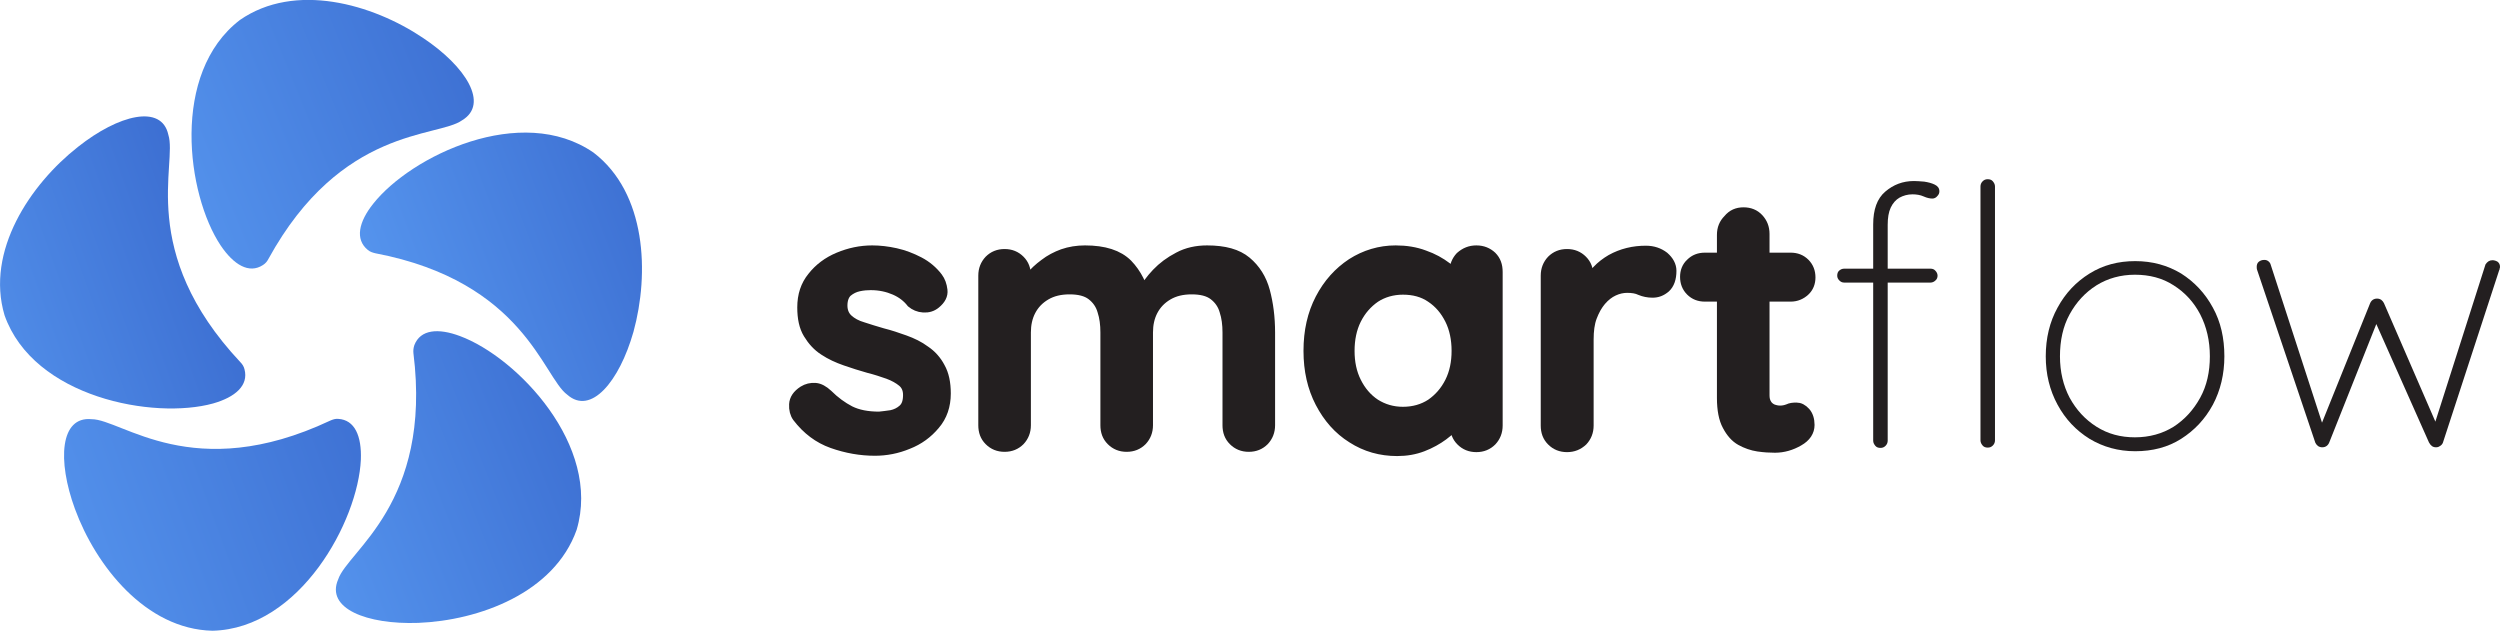
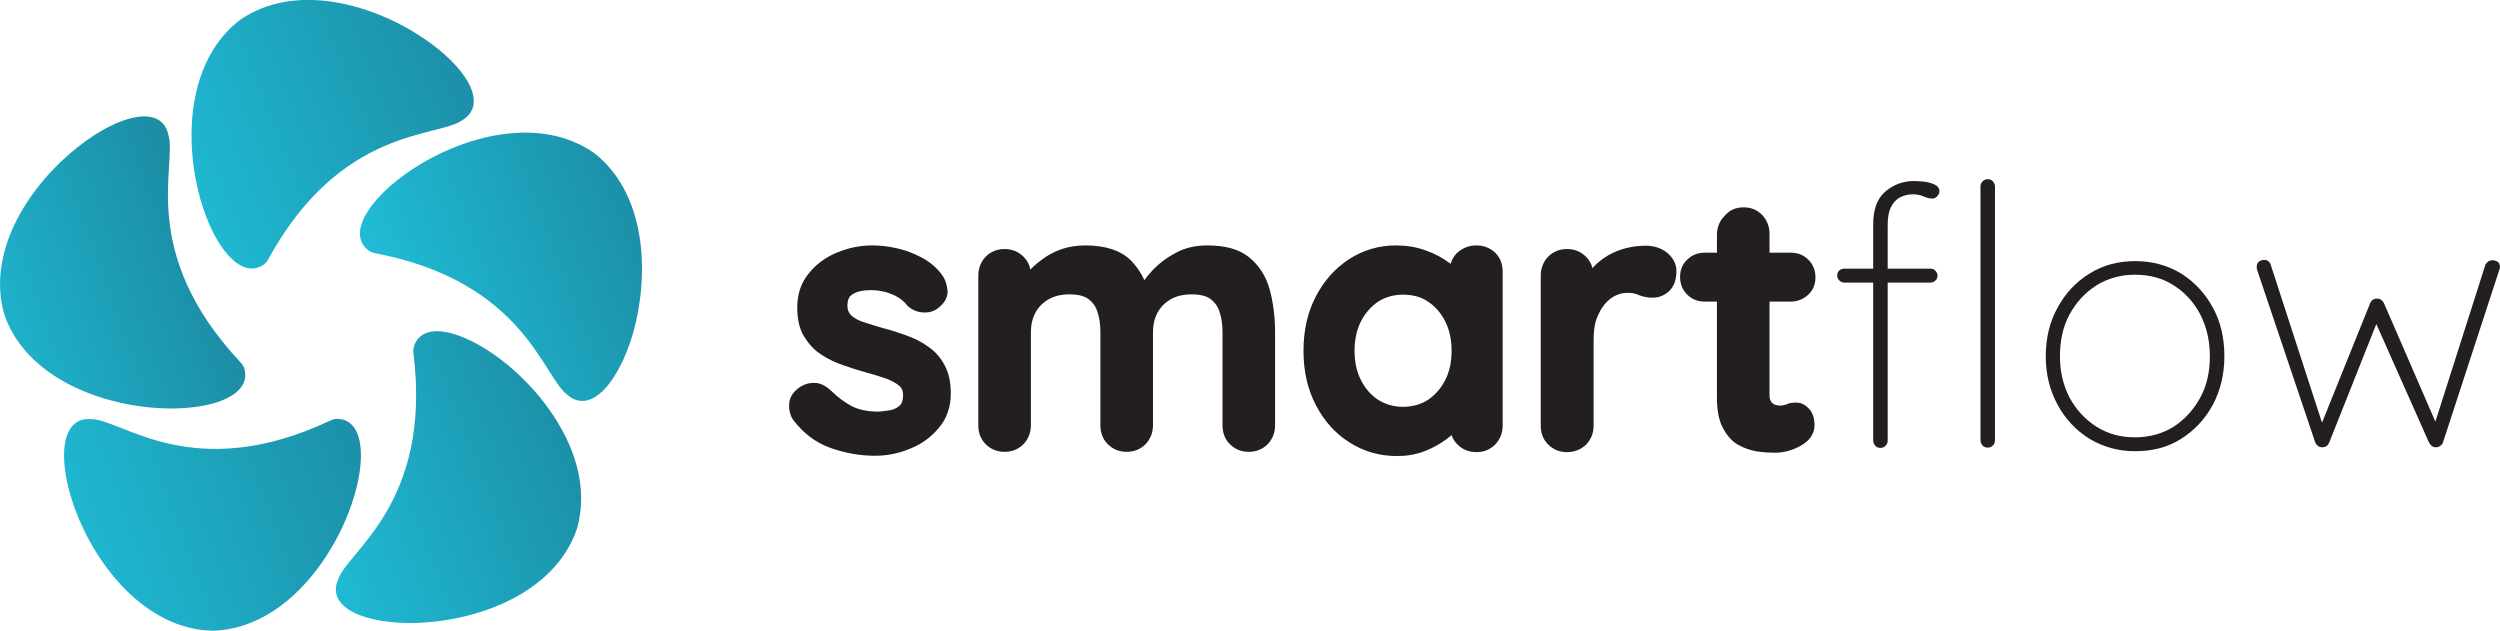
<svg xmlns="http://www.w3.org/2000/svg" version="1.1" id="Layer_1" x="0px" y="0px" viewBox="0 0 827.2 208.6" style="enable-background:new 0 0 827.2 208.6;" xml:space="preserve">
  <style type="text/css">
	.st0{fill:#231F20;stroke:#231F20;stroke-width:3;stroke-miterlimit:10;}
	.st1{fill:#231F20;}
	.st2{fill:url(#SVGID_1_);}
- 	.st3{fill:url(#SVGID_00000096775572869027593520000015312959694115253418_);}
- 	.st4{fill:url(#SVGID_00000161617262134806103640000011707226227119032482_);}
- 	.st5{fill:url(#SVGID_00000061438600376434731010000010862493314151443337_);}
- 	.st6{fill:url(#SVGID_00000062911100149210735400000011998588791197855158_);}
+ 	.st3{fill:url(#SVGID_00000071529295287465380630000002840089482073255346_);}
+ 	.st4{fill:url(#SVGID_00000132080506946250063270000004278447007953500340_);}
+ 	.st5{fill:url(#SVGID_00000044158525937915800750000006823130511067689888_);}
+ 	.st6{fill:url(#SVGID_00000070822031399506006050000018389004721209549216_);}
</style>
  <g>
    <path class="st0" d="M263.7,138.1c-0.8-1.1-1.2-2.6-1.1-4.3c0.1-1.8,1.1-3.3,3.1-4.6c1.3-0.8,2.6-1.1,4.1-1   c1.4,0.1,2.8,0.9,4.2,2.2c2.3,2.3,4.8,4.1,7.3,5.4c2.6,1.3,5.8,1.9,9.6,1.9c1.2-0.1,2.5-0.3,4-0.5c1.4-0.3,2.7-0.9,3.8-1.9   c1.1-1,1.6-2.5,1.6-4.6c0-1.8-0.6-3.2-1.8-4.2c-1.2-1-2.8-1.9-4.7-2.6c-2-0.7-4.1-1.4-6.5-2c-2.5-0.7-5-1.5-7.6-2.4   c-2.6-0.9-5-2-7.1-3.4c-2.2-1.4-3.9-3.3-5.3-5.6c-1.4-2.3-2-5.2-2-8.8c0-4,1.1-7.4,3.4-10.2c2.2-2.8,5.1-5,8.7-6.5   c3.6-1.5,7.3-2.3,11.2-2.3c2.5,0,5.1,0.3,7.8,0.9c2.7,0.6,5.3,1.6,7.8,2.9c2.5,1.3,4.6,3.1,6.2,5.2c0.9,1.2,1.4,2.6,1.6,4.3   c0.2,1.7-0.6,3.2-2.3,4.6c-1.2,1-2.6,1.4-4.2,1.3c-1.6-0.1-2.9-0.7-4-1.6c-1.4-1.8-3.2-3.2-5.5-4.2c-2.3-1-4.9-1.6-7.9-1.6   c-1.2,0-2.5,0.1-3.9,0.4c-1.4,0.3-2.6,0.9-3.7,1.8c-1,0.9-1.6,2.4-1.6,4.4c0,1.8,0.6,3.3,1.8,4.4s2.8,2,4.9,2.6   c2,0.7,4.2,1.3,6.5,2c2.4,0.6,4.8,1.4,7.3,2.3c2.5,0.9,4.8,2,6.8,3.5c2.1,1.4,3.8,3.3,5,5.6c1.3,2.3,1.9,5.2,1.9,8.7   c0,4.1-1.2,7.6-3.6,10.4c-2.4,2.9-5.4,5.1-9,6.5c-3.6,1.5-7.3,2.2-11,2.2c-4.7,0-9.4-0.8-14.2-2.5   C270.8,145.2,266.9,142.3,263.7,138.1z" />
    <path class="st0" d="M359,82.7c6.4,0,11.1,1.5,14.2,4.6c3,3.1,5,7.1,6,11.9l-2-1.1l1-1.9c1-1.8,2.4-3.8,4.4-5.9   c2-2.1,4.4-3.9,7.3-5.4c2.8-1.5,6-2.2,9.5-2.2c5.8,0,10.1,1.2,13.1,3.7c3,2.5,5.1,5.8,6.2,9.9c1.1,4.1,1.7,8.7,1.7,13.7v30.7   c0,2.1-0.7,3.8-2,5.2c-1.4,1.4-3.1,2.1-5.2,2.1c-2.1,0-3.8-0.7-5.2-2.1c-1.4-1.4-2-3.1-2-5.2v-30.7c0-2.6-0.3-5-1-7.1   c-0.6-2.1-1.8-3.8-3.5-5.1c-1.7-1.3-4.1-1.9-7.2-1.9c-3,0-5.6,0.6-7.8,1.9c-2.2,1.3-3.8,3-4.9,5.1c-1.1,2.1-1.6,4.5-1.6,7.1v30.7   c0,2.1-0.7,3.8-2,5.2c-1.4,1.4-3.1,2.1-5.2,2.1c-2.1,0-3.8-0.7-5.2-2.1c-1.4-1.4-2-3.1-2-5.2v-30.7c0-2.6-0.3-5-1-7.1   c-0.6-2.1-1.8-3.8-3.5-5.1c-1.7-1.3-4.1-1.9-7.2-1.9c-3,0-5.6,0.6-7.8,1.9c-2.2,1.3-3.8,3-4.9,5.1c-1.1,2.1-1.6,4.5-1.6,7.1v30.7   c0,2.1-0.7,3.8-2,5.2c-1.4,1.4-3.1,2.1-5.2,2.1c-2.1,0-3.8-0.7-5.2-2.1c-1.4-1.4-2-3.1-2-5.2V91.2c0-2.1,0.7-3.8,2-5.2   c1.4-1.4,3.1-2.1,5.2-2.1c2.1,0,3.8,0.7,5.2,2.1c1.4,1.4,2,3.1,2,5.2v5.2l-1.8-0.4c0.7-1.4,1.7-2.8,3-4.4c1.3-1.6,2.8-3,4.7-4.4   c1.8-1.4,3.9-2.5,6.1-3.3C353.9,83.1,356.4,82.7,359,82.7z" />
    <path class="st0" d="M488.5,82.7c2.1,0,3.8,0.7,5.2,2c1.4,1.4,2,3.1,2,5.3v50.8c0,2.1-0.7,3.8-2,5.2c-1.4,1.4-3.1,2.1-5.2,2.1   c-2.1,0-3.8-0.7-5.2-2.1c-1.4-1.4-2-3.1-2-5.2v-5.9l2.6,1.1c0,1-0.6,2.3-1.7,3.8c-1.1,1.5-2.6,2.9-4.6,4.4   c-1.9,1.4-4.2,2.7-6.8,3.7c-2.6,1-5.4,1.5-8.5,1.5c-5.5,0-10.5-1.4-15-4.3c-4.5-2.8-8-6.8-10.6-11.8c-2.6-5-3.9-10.7-3.9-17.2   c0-6.6,1.3-12.3,3.9-17.3c2.6-5,6.1-8.9,10.5-11.8c4.4-2.8,9.3-4.3,14.6-4.3c3.4,0,6.6,0.5,9.5,1.6c2.9,1,5.4,2.4,7.5,4   c2.1,1.6,3.8,3.2,4.9,4.9c1.2,1.6,1.7,3,1.7,4.1l-4.3,1.6V90c0-2.1,0.7-3.8,2-5.2C484.7,83.4,486.4,82.7,488.5,82.7z M464.2,136.1   c3.5,0,6.6-0.9,9.2-2.6c2.6-1.8,4.7-4.2,6.2-7.2c1.5-3,2.2-6.4,2.2-10.2c0-3.8-0.7-7.3-2.2-10.3c-1.5-3-3.5-5.4-6.2-7.2   c-2.6-1.8-5.7-2.6-9.2-2.6c-3.4,0-6.5,0.9-9.1,2.6c-2.6,1.8-4.7,4.2-6.2,7.2c-1.5,3-2.2,6.5-2.2,10.3c0,3.8,0.7,7.2,2.2,10.2   c1.5,3,3.5,5.4,6.2,7.2C457.8,135.2,460.8,136.1,464.2,136.1z" />
    <path class="st0" d="M518.5,148.1c-2.1,0-3.8-0.7-5.2-2.1c-1.4-1.4-2-3.1-2-5.2V91.2c0-2.1,0.7-3.8,2-5.2c1.4-1.4,3.1-2.1,5.2-2.1   c2.1,0,3.8,0.7,5.2,2.1c1.4,1.4,2,3.1,2,5.2v11.3l-0.8-8c0.9-1.9,2-3.6,3.4-5.1c1.4-1.5,3-2.7,4.7-3.7c1.8-1,3.6-1.7,5.6-2.2   c2-0.5,4-0.7,6-0.7c2.4,0,4.4,0.7,6.1,2c1.6,1.4,2.5,3,2.5,4.8c0,2.6-0.7,4.5-2,5.7c-1.4,1.2-2.8,1.7-4.4,1.7   c-1.5,0-2.9-0.3-4.1-0.8c-1.2-0.6-2.7-0.8-4.3-0.8c-1.4,0-2.9,0.3-4.4,1c-1.5,0.7-2.8,1.7-4.1,3.2c-1.2,1.4-2.2,3.2-3,5.3   c-0.8,2.1-1.1,4.6-1.1,7.5v28.4c0,2.1-0.7,3.8-2,5.2C522.3,147.4,520.6,148.1,518.5,148.1z" />
    <path class="st0" d="M564.1,85.1h28.4c1.9,0,3.5,0.6,4.8,1.9c1.3,1.3,1.9,2.9,1.9,4.8c0,1.8-0.6,3.4-1.9,4.6   c-1.3,1.2-2.9,1.9-4.8,1.9h-28.4c-1.9,0-3.5-0.6-4.8-1.9c-1.3-1.3-1.9-2.9-1.9-4.8c0-1.8,0.6-3.4,1.9-4.6   C560.6,85.7,562.2,85.1,564.1,85.1z M576.9,70.1c2.1,0,3.8,0.7,5.1,2.1c1.3,1.4,2,3.1,2,5.2v53.4c0,1.1,0.2,2,0.7,2.8   c0.4,0.7,1,1.2,1.8,1.6c0.8,0.3,1.6,0.5,2.5,0.5c1,0,1.8-0.2,2.6-0.5c0.8-0.4,1.7-0.5,2.8-0.5c1.1,0,2.1,0.5,3.1,1.6   c0.9,1,1.4,2.5,1.4,4.3c0,2.2-1.2,4.1-3.7,5.5c-2.4,1.4-5.1,2.2-7.9,2.2c-1.7,0-3.5-0.1-5.6-0.4c-2-0.3-4-1-5.8-2s-3.3-2.7-4.5-5   c-1.2-2.2-1.8-5.3-1.8-9.2v-54c0-2.1,0.7-3.8,2.1-5.2C573.1,70.8,574.8,70.1,576.9,70.1z" />
    <path class="st1" d="M638.8,88.9c0.6,0,1.2,0.2,1.6,0.7c0.4,0.4,0.7,1,0.7,1.6c0,0.6-0.2,1.2-0.7,1.6c-0.4,0.4-1,0.7-1.6,0.7h-28.6   c-0.6,0-1.1-0.2-1.6-0.7c-0.5-0.5-0.7-1-0.7-1.6c0-0.7,0.2-1.3,0.7-1.7c0.5-0.4,1-0.6,1.6-0.6H638.8z M633.3,59.9   c1,0,2.1,0.1,3.4,0.2c1.3,0.2,2.5,0.5,3.5,1c1,0.5,1.5,1.2,1.5,2.2c0,0.6-0.2,1.1-0.7,1.6c-0.4,0.5-1,0.8-1.6,0.8   c-0.8,0-1.8-0.2-2.9-0.7c-1.1-0.5-2.4-0.7-3.7-0.7c-1.6,0-3,0.4-4.3,1.1c-1.2,0.7-2.2,1.8-2.9,3.3c-0.7,1.5-1,3.4-1,5.7v71.4   c0,0.6-0.2,1.2-0.7,1.7c-0.5,0.5-1,0.7-1.7,0.7c-0.7,0-1.3-0.2-1.7-0.7c-0.4-0.5-0.7-1-0.7-1.7V74.3c0-5,1.3-8.6,4-10.9   C626.5,61.1,629.6,59.9,633.3,59.9z" />
    <path class="st1" d="M660.1,145.7c0,0.6-0.2,1.2-0.7,1.7c-0.5,0.5-1,0.7-1.7,0.7c-0.7,0-1.3-0.2-1.7-0.7c-0.4-0.5-0.7-1-0.7-1.7   v-84c0-0.6,0.2-1.2,0.7-1.7c0.5-0.5,1-0.7,1.7-0.7c0.7,0,1.3,0.2,1.7,0.7c0.4,0.5,0.7,1,0.7,1.7V145.7z" />
    <path class="st1" d="M736,117.9c0,5.9-1.3,11.3-3.8,16c-2.6,4.8-6.1,8.5-10.5,11.3c-4.4,2.8-9.5,4.1-15.2,4.1   c-5.6,0-10.6-1.4-15.1-4.1c-4.5-2.8-8-6.5-10.6-11.3c-2.6-4.8-3.9-10.1-3.9-16c0-6,1.3-11.4,3.9-16.1c2.6-4.8,6.1-8.5,10.6-11.3   c4.5-2.8,9.5-4.1,15.1-4.1c5.7,0,10.7,1.4,15.2,4.1c4.4,2.8,7.9,6.5,10.5,11.3C734.8,106.5,736,111.9,736,117.9z M731.2,117.9   c0-5.2-1.1-9.8-3.2-13.9c-2.1-4-5-7.2-8.8-9.6c-3.7-2.4-8-3.5-12.8-3.5c-4.7,0-9,1.2-12.7,3.5c-3.8,2.4-6.7,5.6-8.9,9.6   c-2.2,4-3.2,8.7-3.2,13.9c0,5.1,1.1,9.7,3.2,13.7c2.2,4,5.1,7.2,8.9,9.6c3.8,2.4,8,3.5,12.7,3.5c4.8,0,9.1-1.2,12.8-3.5   c3.7-2.4,6.6-5.6,8.8-9.6C730.2,127.6,731.2,123,731.2,117.9z" />
    <path class="st1" d="M824.7,86.1c0.6,0,1.2,0.2,1.7,0.5c0.5,0.4,0.8,0.9,0.8,1.7c0,0.1,0,0.3-0.1,0.5c0,0.3-0.1,0.5-0.2,0.7   l-18.6,57c-0.2,0.5-0.6,0.9-1,1.1c-0.4,0.3-0.8,0.4-1.3,0.4c-1,0-1.7-0.5-2.3-1.6l-18.5-41.6l1.8,0.6l-16.3,41   c-0.4,1-1.2,1.6-2.3,1.6c-0.5,0-0.9-0.1-1.4-0.4c-0.4-0.3-0.7-0.7-0.9-1.1l-19.2-57c-0.2-0.5-0.2-0.9-0.2-1.2   c0-0.7,0.2-1.3,0.7-1.7c0.5-0.4,1.1-0.6,1.8-0.6c0.5,0,0.9,0.1,1.3,0.4c0.4,0.3,0.7,0.7,0.8,1.1l17.9,55.1h-2l17-42.2   c0.4-1,1.2-1.6,2.3-1.6c0.5,0,0.9,0.1,1.4,0.4c0.4,0.3,0.7,0.7,0.9,1.1l18.4,42.4h-2.4l17.6-55.2C823,86.6,823.7,86.1,824.7,86.1z" />
  </g>
  <g>
    <linearGradient id="SVGID_1_" gradientUnits="userSpaceOnUse" x1="-37.403" y1="206.321" x2="274.915" y2="91.719">
-       <stop offset="0" style="stop-color:#60A5FA" />
-       <stop offset="1" style="stop-color:#1E40AF" />
+       <stop offset="0" style="stop-color:#22D3EE" />
+       <stop offset="1" style="stop-color:#164E63" />
    </linearGradient>
    <path class="st2" d="M111.9,138.6c-0.9-0.1-1.8,0.2-2.7,0.6c-45.3,21.3-68.9-0.5-78.9-0.5c-10.4-1-11.4,13.6-5.5,29.7   c6.9,18.8,23.4,39.8,45.5,40.3c29-0.7,48.2-36.4,49.1-56.6C119.7,144.3,117.4,138.9,111.9,138.6z" />
-     <linearGradient id="SVGID_00000029756349332171341800000013934743480552048273_" gradientUnits="userSpaceOnUse" x1="52.192" y1="194.946" x2="319.598" y2="89.635">
-       <stop offset="0" style="stop-color:#60A5FA" />
-       <stop offset="1" style="stop-color:#1E40AF" />
+     <linearGradient id="SVGID_00000145039241781026159450000013365729459725526952_" gradientUnits="userSpaceOnUse" x1="52.192" y1="194.946" x2="319.598" y2="89.635">
+       <stop offset="0" style="stop-color:#22D3EE" />
+       <stop offset="1" style="stop-color:#164E63" />
    </linearGradient>
-     <path style="fill:url(#SVGID_00000029756349332171341800000013934743480552048273_);" d="M152.2,111.2c-7.2-2.7-13.1-2.2-15.1,3   c-0.3,0.9-0.4,1.8-0.3,2.7c6.2,49.7-21.8,65.4-24.9,74.8c-4.2,9.6,9.4,15,26.5,14.4c20.1-0.8,45-9.9,52.4-30.8   C199.1,147.5,171.1,118.2,152.2,111.2z" />
-     <linearGradient id="SVGID_00000035490998205671799250000004797600859491482271_" gradientUnits="userSpaceOnUse" x1="87.066" y1="122.933" x2="333.823" y2="29.496">
-       <stop offset="0" style="stop-color:#60A5FA" />
-       <stop offset="1" style="stop-color:#1E40AF" />
+     <path style="fill:url(#SVGID_00000145039241781026159450000013365729459725526952_);" d="M152.2,111.2c-7.2-2.7-13.1-2.2-15.1,3   c-0.3,0.9-0.4,1.8-0.3,2.7c6.2,49.7-21.8,65.4-24.9,74.8c-4.2,9.6,9.4,15,26.5,14.4c20.1-0.8,45-9.9,52.4-30.8   C199.1,147.5,171.1,118.2,152.2,111.2z" />
+     <linearGradient id="SVGID_00000171716286603360834590000018137296087577946531_" gradientUnits="userSpaceOnUse" x1="87.066" y1="122.933" x2="333.823" y2="29.496">
+       <stop offset="0" style="stop-color:#22D3EE" />
+       <stop offset="1" style="stop-color:#164E63" />
    </linearGradient>
-     <path style="fill:url(#SVGID_00000035490998205671799250000004797600859491482271_);" d="M196.4,50.5C172.5,34,136,51.6,123.5,67.4   c-4.8,6-6.1,11.8-1.8,15.3c0.7,0.6,1.6,0.9,2.5,1.1c49.2,9.4,55.5,41,63.5,46.8c7.8,6.9,17.2-4.3,21.9-20.8   C214.9,90.5,213.9,63.9,196.4,50.5z" />
-     <linearGradient id="SVGID_00000023257322688690184870000003233880645154507934_" gradientUnits="userSpaceOnUse" x1="1.086" y1="80.124" x2="296.885" y2="-40.157">
-       <stop offset="0" style="stop-color:#60A5FA" />
-       <stop offset="1" style="stop-color:#1E40AF" />
+     <path style="fill:url(#SVGID_00000171716286603360834590000018137296087577946531_);" d="M196.4,50.5C172.5,34,136,51.6,123.5,67.4   c-4.8,6-6.1,11.8-1.8,15.3c0.7,0.6,1.6,0.9,2.5,1.1c49.2,9.4,55.5,41,63.5,46.8c7.8,6.9,17.2-4.3,21.9-20.8   C214.9,90.5,213.9,63.9,196.4,50.5z" />
+     <linearGradient id="SVGID_00000029046007382453376450000004670046831115925895_" gradientUnits="userSpaceOnUse" x1="1.086" y1="80.124" x2="296.885" y2="-40.157">
+       <stop offset="0" style="stop-color:#22D3EE" />
+       <stop offset="1" style="stop-color:#164E63" />
    </linearGradient>
-     <path style="fill:url(#SVGID_00000023257322688690184870000003233880645154507934_);" d="M139.9,12.5C123.2,1.3,97.6-6,79.4,6.6   c-23,17.6-17.6,57.8-6.4,74.6c4.3,6.4,9.4,9.5,14,6.5c0.8-0.5,1.4-1.2,1.8-2c24.1-43.9,56.1-40.1,64.1-45.9   C161.9,34.4,154.2,22,139.9,12.5z" />
-     <linearGradient id="SVGID_00000167372177825694606440000012772056093040255892_" gradientUnits="userSpaceOnUse" x1="-61.149" y1="128.55" x2="182.51" y2="41.308">
-       <stop offset="0" style="stop-color:#60A5FA" />
-       <stop offset="1" style="stop-color:#1E40AF" />
+     <path style="fill:url(#SVGID_00000029046007382453376450000004670046831115925895_);" d="M139.9,12.5C123.2,1.3,97.6-6,79.4,6.6   c-23,17.6-17.6,57.8-6.4,74.6c4.3,6.4,9.4,9.5,14,6.5c0.8-0.5,1.4-1.2,1.8-2c24.1-43.9,56.1-40.1,64.1-45.9   C161.9,34.4,154.2,22,139.9,12.5z" />
+     <linearGradient id="SVGID_00000033346486565653854400000014100773617625221309_" gradientUnits="userSpaceOnUse" x1="-61.149" y1="128.55" x2="182.51" y2="41.308">
+       <stop offset="0" style="stop-color:#22D3EE" />
+       <stop offset="1" style="stop-color:#164E63" />
    </linearGradient>
-     <path style="fill:url(#SVGID_00000167372177825694606440000012772056093040255892_);" d="M80.9,122.2c-0.2-0.9-0.7-1.7-1.4-2.4   C45.3,83.3,58.8,54.1,55.7,44.6c-2.2-10.2-16.4-6.7-29.9,4C10,61-4.8,83.1,1.5,104.3c9.6,27.3,49.5,34.6,69,29.2   C77.9,131.4,82.3,127.5,80.9,122.2z" />
+     <path style="fill:url(#SVGID_00000033346486565653854400000014100773617625221309_);" d="M80.9,122.2c-0.2-0.9-0.7-1.7-1.4-2.4   C45.3,83.3,58.8,54.1,55.7,44.6c-2.2-10.2-16.4-6.7-29.9,4C10,61-4.8,83.1,1.5,104.3c9.6,27.3,49.5,34.6,69,29.2   C77.9,131.4,82.3,127.5,80.9,122.2z" />
  </g>
+   <g>
+ </g>
+   <g>
+ </g>
+   <g>
+ </g>
+   <g>
+ </g>
+   <g>
+ </g>
+   <g>
+ </g>
</svg>
